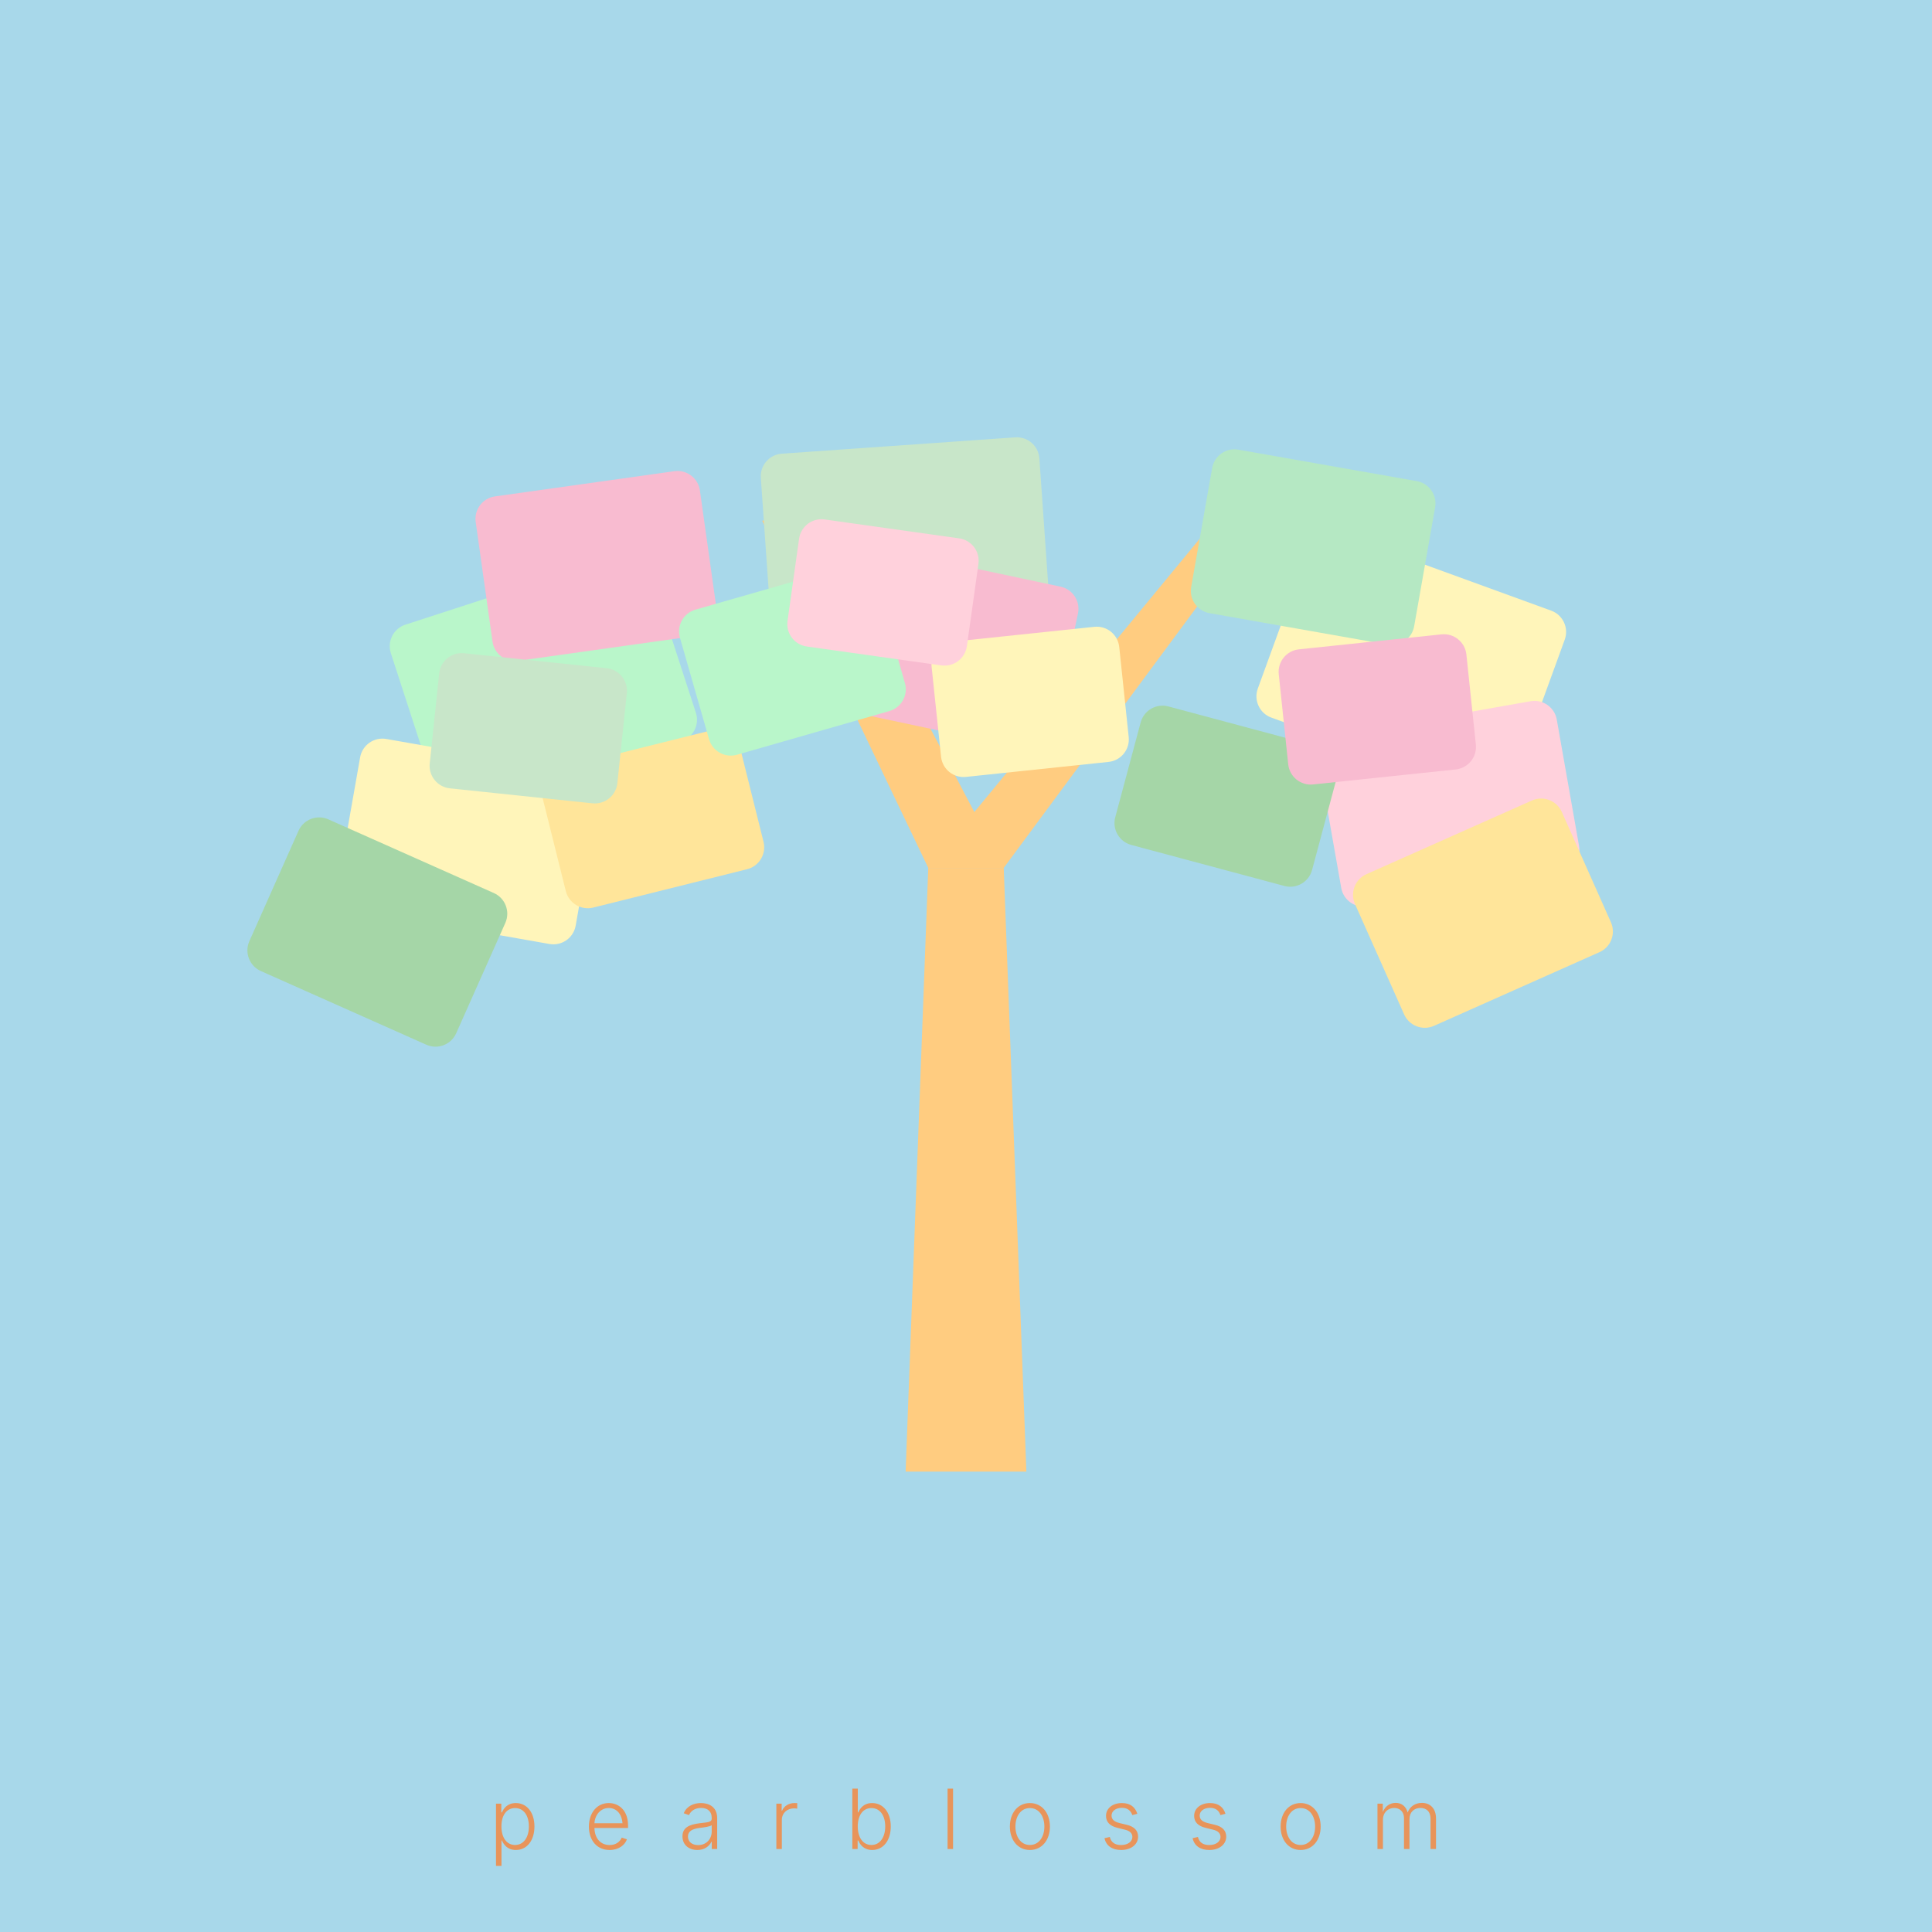
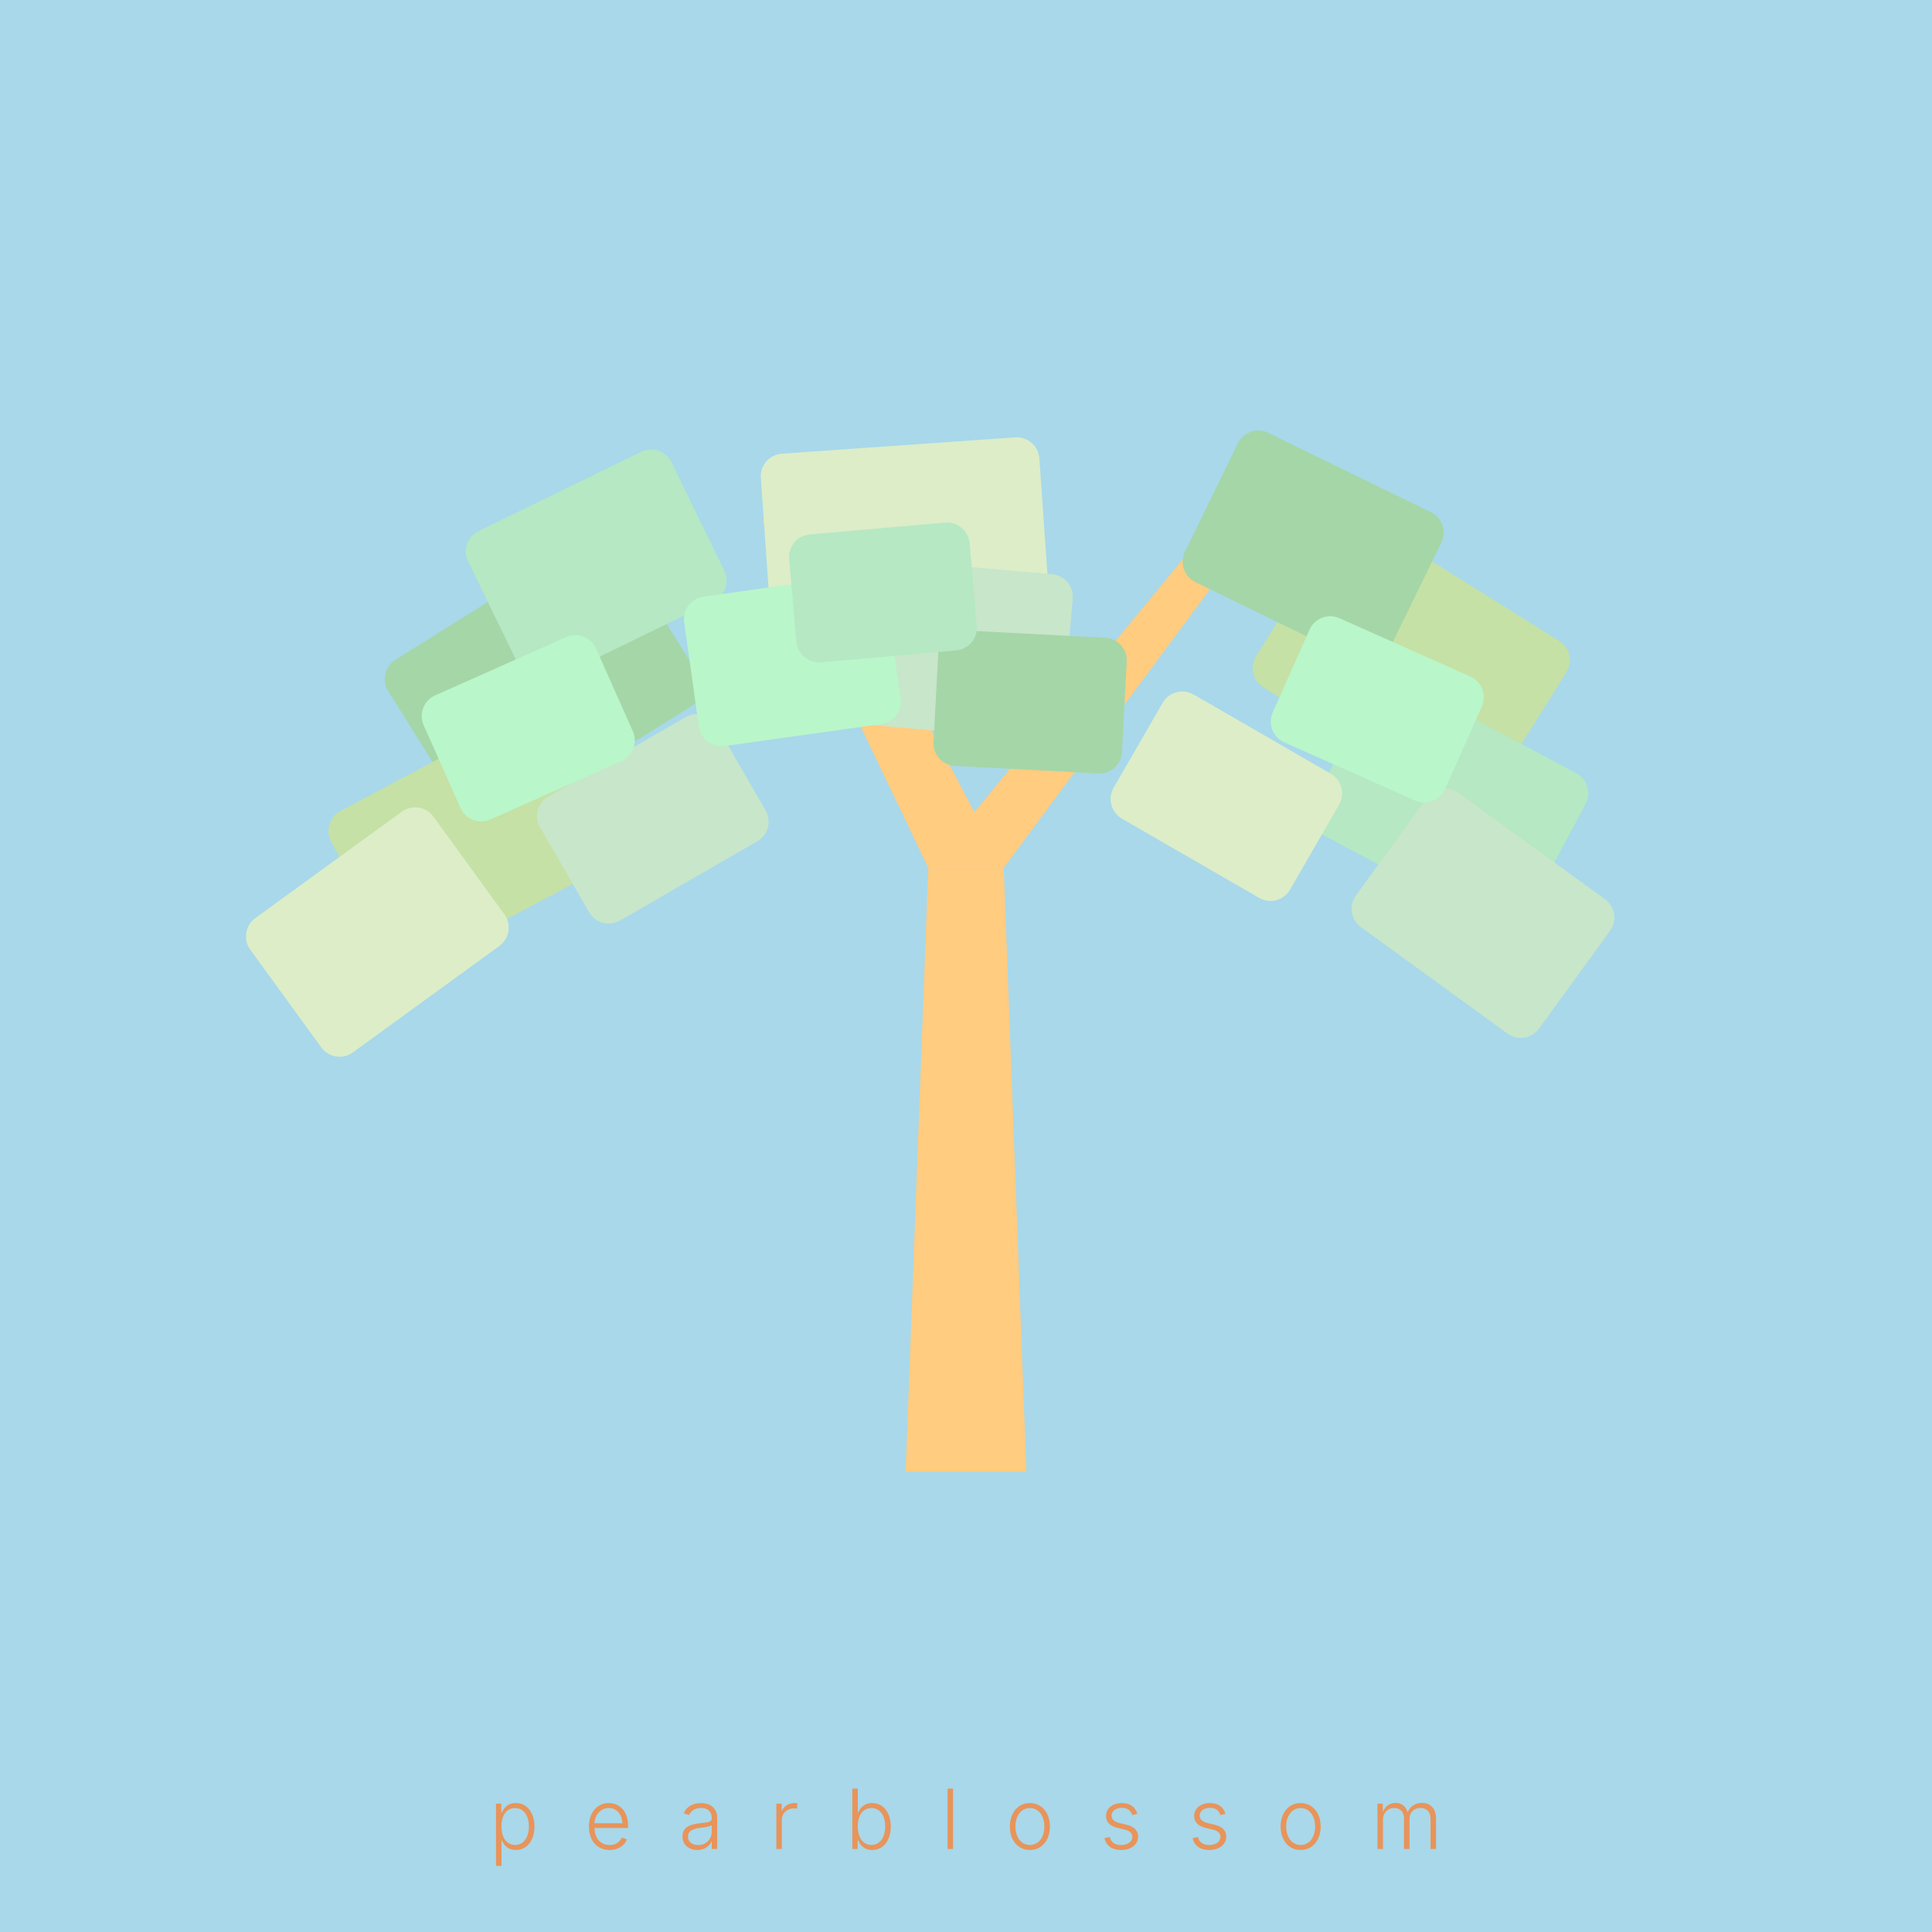
<svg xmlns="http://www.w3.org/2000/svg" viewBox="0 0 512 512" width="512" height="512">
  <rect x="0" y="0" width="512" height="512" fill="#A8D8EA" />
  <polygon points="240,390 272,390 266,230 246,230" fill="#FFCC80" />
  <polygon points="246,230 266,230 216,135 202,138" fill="#FFCC80" />
  <polygon points="246,230 266,230 340,130 326,133" fill="#FFCC80" />
-   <rect x="108" y="155" width="72" height="52" rx="6" fill="#B9F6CA" transform="rotate(-18, 144, 181)" />
-   <rect x="92" y="200" width="64" height="46" rx="6" fill="#FFF5BA" transform="rotate(10, 124, 223)" />
-   <rect x="128" y="128" width="60" height="44" rx="6" fill="#F8BBD0" transform="rotate(-8, 158, 150)" />
-   <rect x="70" y="225" width="60" height="44" rx="6" fill="#A5D6A7" transform="rotate(24, 100, 247)" />
-   <rect x="146" y="198" width="54" height="38" rx="6" fill="#FFE59A" transform="rotate(-14, 173, 217)" />
-   <rect x="115" y="175" width="50" height="36" rx="6" fill="#C8E6C9" transform="rotate(6, 140, 193)" />
-   <rect x="338" y="150" width="72" height="52" rx="6" fill="#FFF5BA" transform="rotate(20, 374, 176)" />
-   <rect x="352" y="190" width="64" height="46" rx="6" fill="#FFD1DC" transform="rotate(-10, 384, 213)" />
-   <rect x="318" y="123" width="60" height="44" rx="6" fill="#B5E8C3" transform="rotate(10, 348, 145)" />
-   <rect x="363" y="220" width="60" height="44" rx="6" fill="#FFE59A" transform="rotate(-24, 393, 242)" />
-   <rect x="298" y="192" width="54" height="38" rx="6" fill="#A5D6A7" transform="rotate(15, 325, 211)" />
-   <rect x="340" y="170" width="50" height="36" rx="6" fill="#F8BBD0" transform="rotate(-6, 365, 188)" />
-   <rect x="203" y="118" width="74" height="54" rx="6" fill="#C8E6C9" transform="rotate(-4, 240, 145)" />
-   <rect x="223" y="150" width="60" height="44" rx="6" fill="#F8BBD0" transform="rotate(12, 253, 172)" />
-   <rect x="183" y="155" width="54" height="40" rx="6" fill="#B9F6CA" transform="rotate(-16, 210, 175)" />
-   <rect x="248" y="168" width="50" height="36" rx="6" fill="#FFF5BA" transform="rotate(-6, 273, 186)" />
-   <rect x="210" y="140" width="48" height="34" rx="6" fill="#FFD1DC" transform="rotate(8, 234, 157)" />
+   <rect x="108" y="155" width="72" height="52" rx="6" fill="#A5D6A7" transform="rotate(-32, 144, 181)" />
+   <rect x="92" y="200" width="64" height="46" rx="6" fill="#C5E1A5" transform="rotate(-28, 124, 223)" />
+   <rect x="128" y="128" width="60" height="44" rx="6" fill="#B5E8C3" transform="rotate(-26, 158, 150)" />
+   <rect x="70" y="225" width="60" height="44" rx="6" fill="#DCEDC8" transform="rotate(-36, 100, 247)" />
+   <rect x="146" y="198" width="54" height="38" rx="6" fill="#C8E6C9" transform="rotate(-30, 173, 217)" />
+   <rect x="115" y="175" width="50" height="36" rx="6" fill="#B9F6CA" transform="rotate(-24, 140, 193)" />
+   <rect x="338" y="150" width="72" height="52" rx="6" fill="#C5E1A5" transform="rotate(32, 374, 176)" />
+   <rect x="352" y="190" width="64" height="46" rx="6" fill="#B5E8C3" transform="rotate(28, 384, 213)" />
+   <rect x="318" y="123" width="60" height="44" rx="6" fill="#A5D6A7" transform="rotate(26, 348, 145)" />
+   <rect x="363" y="220" width="60" height="44" rx="6" fill="#C8E6C9" transform="rotate(36, 393, 242)" />
+   <rect x="298" y="192" width="54" height="38" rx="6" fill="#DCEDC8" transform="rotate(30, 325, 211)" />
+   <rect x="340" y="170" width="50" height="36" rx="6" fill="#B9F6CA" transform="rotate(24, 365, 188)" />
+   <rect x="203" y="118" width="74" height="54" rx="6" fill="#DCEDC8" transform="rotate(-4, 240, 145)" />
+   <rect x="223" y="150" width="60" height="44" rx="6" fill="#C8E6C9" transform="rotate(5, 253, 172)" />
+   <rect x="183" y="155" width="54" height="40" rx="6" fill="#B9F6CA" transform="rotate(-8, 210, 175)" />
+   <rect x="248" y="168" width="50" height="36" rx="6" fill="#A5D6A7" transform="rotate(3, 273, 186)" />
+   <rect x="210" y="140" width="48" height="34" rx="6" fill="#B5E8C3" transform="rotate(-5, 234, 157)" />
  <text x="256" y="490" text-anchor="middle" font-family="system-ui,-apple-system,sans-serif" font-size="22" font-weight="300" letter-spacing="12" fill="#E8945A">pearblossom</text>
</svg>
